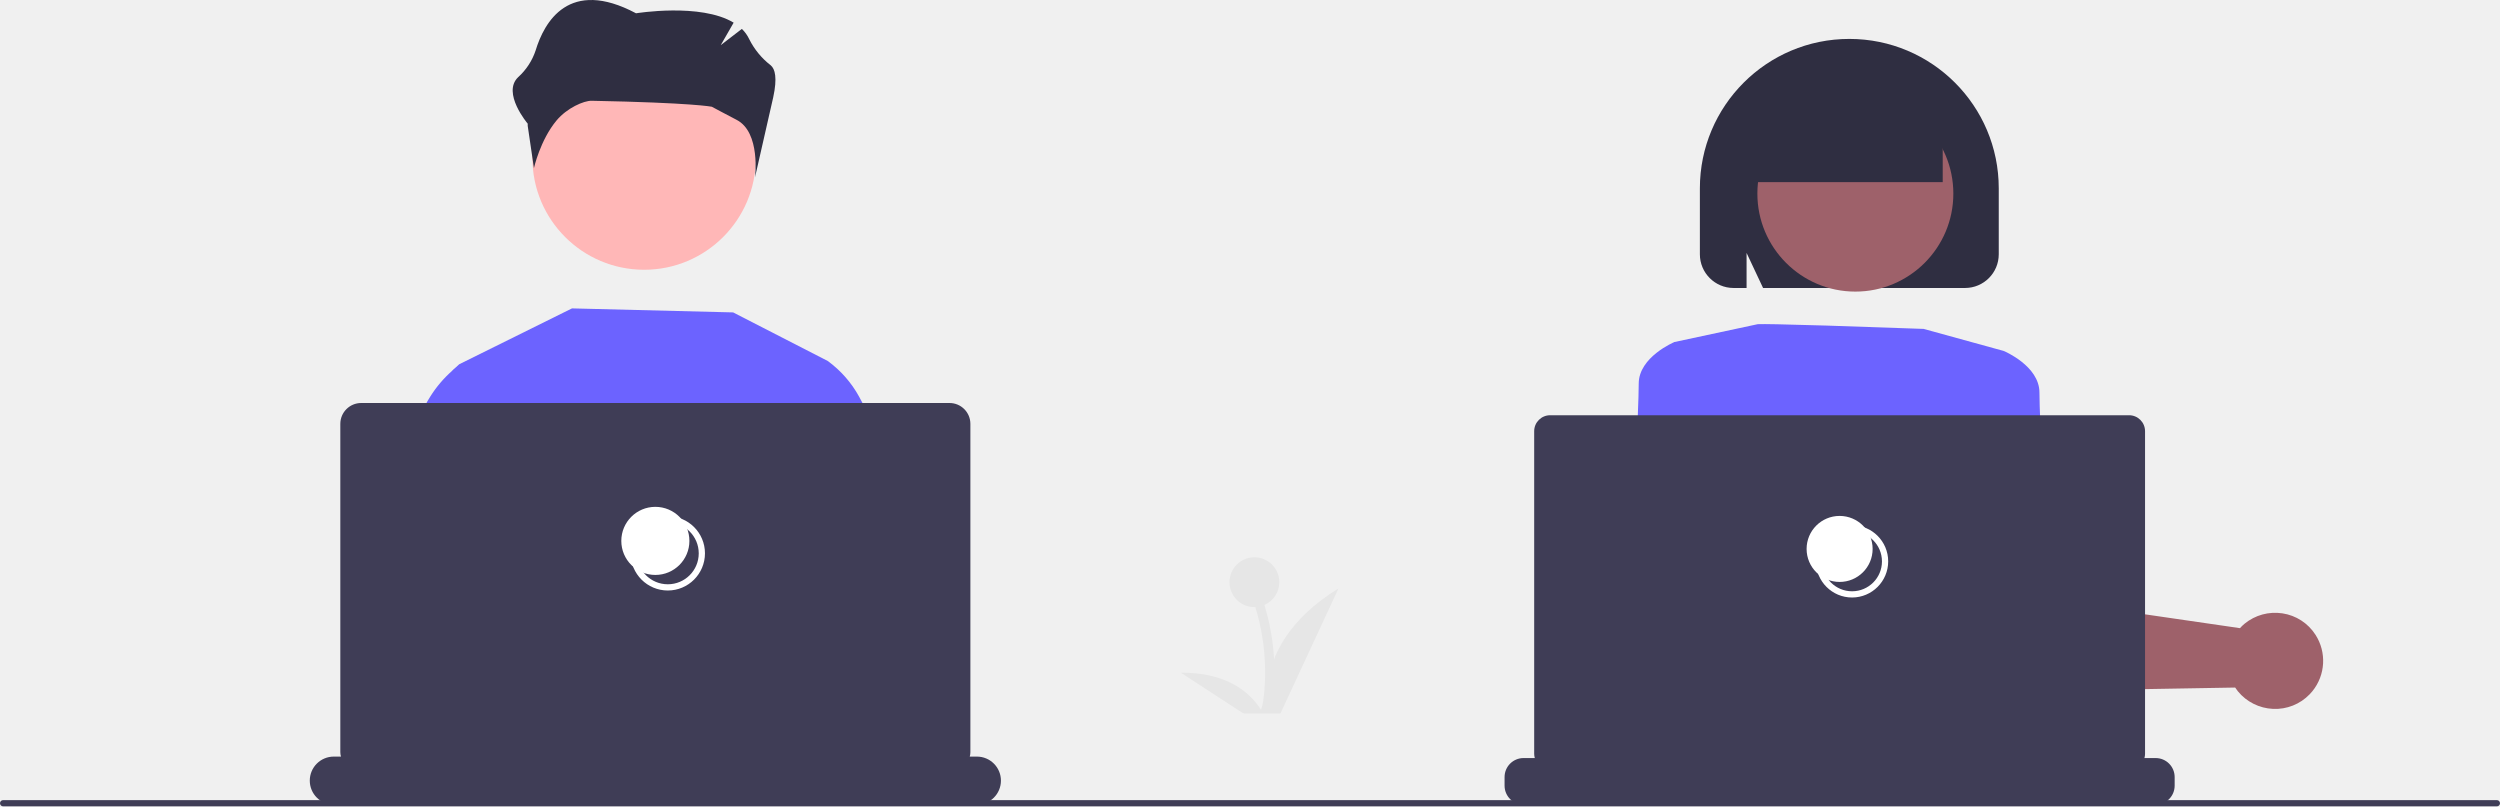
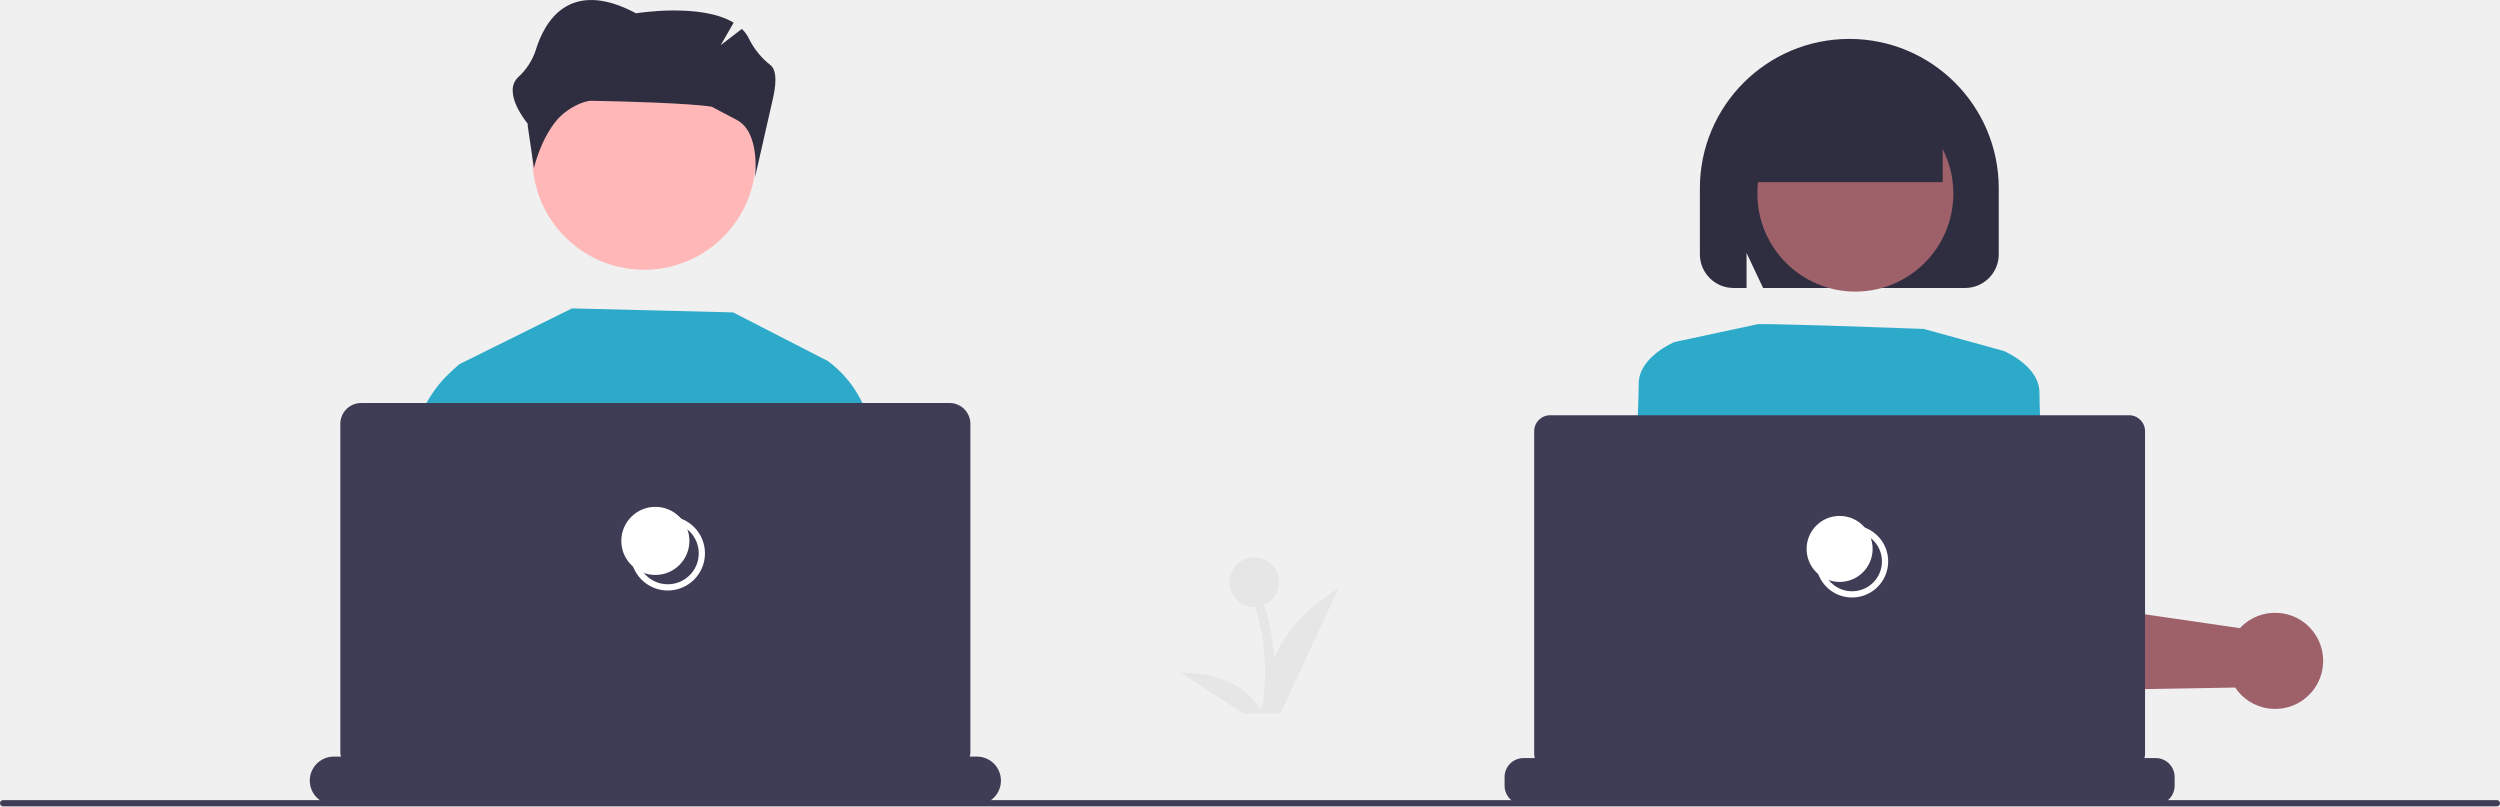
<svg xmlns="http://www.w3.org/2000/svg" id="f2227f6a-f9cb-4fe1-b5c9-c4e0a871c1a4" data-name="Layer 1" width="803" height="259" viewBox="0 0 803 259">
  <path d="M979.756,552.5h-29.513a4.57,4.57,0,0,0-3.499,1.617,6.999,6.999,0,1,0,1.806,13.173l2.448,7.954A4.611,4.611,0,0,0,955.406,578.5h19.188a4.611,4.611,0,0,0,4.407-3.255l5.163-16.777A4.612,4.612,0,0,0,979.756,552.5ZM945.5,566a5,5,0,0,1,0-10c.091,0,.176.022.267.027a4.563,4.563,0,0,0,.07,2.441l2.112,6.865A4.937,4.937,0,0,1,945.5,566Z" transform="translate(-198.5 -320.5)" fill="#f0f0f0" />
  <path d="M260.756,531.5h-29.513a4.57,4.57,0,0,0-3.499,1.617,6.999,6.999,0,1,0,1.806,13.173l3.448,28.954A4.611,4.611,0,0,0,237.406,578.5h19.188a4.611,4.611,0,0,0,4.407-3.255l4.163-37.777A4.612,4.612,0,0,0,260.756,531.5ZM226.5,545a5,5,0,0,1,0-10c.091,0,.176.022.267.027a4.563,4.563,0,0,0,.07,2.441l2.112,6.865A4.937,4.937,0,0,1,226.5,545Z" transform="translate(-198.5 -320.5)" fill="#f0f0f0" />
  <path d="M609.414,507.5a8,8,0,1,0-8,8c.1,0,.196-.011.295-.015a71.181,71.181,0,0,1,3.139,19.835,63.036,63.036,0,0,1-.573,10.031c-.348,2.358-.998,5.063-3.339,6.164-1.746.821-.225,3.409,1.514,2.59,2.64-1.242,3.924-4.026,4.5-6.747a53.316,53.316,0,0,0,.903-10.643,74.071,74.071,0,0,0-3.215-21.898A7.998,7.998,0,0,0,609.414,507.5Z" transform="translate(-198.5 -320.5)" fill="#e6e6e6" />
  <path id="a0da58c6-f23b-4b1c-a031-0451c6211c58" data-name="Path 482" d="M606.97,555.707S596.243,529.303,628.423,509.5Z" transform="translate(-198.5 -320.5)" fill="#e6e6e6" />
  <path id="fe698360-631b-4312-af6d-5610d78e8b38" data-name="Path 483" d="M606.395,555.227s-3.272-18.82-28.599-18.658Z" transform="translate(-198.5 -320.5)" fill="#e6e6e6" />
  <path d="M624.34,578.34H580.36a4.498,4.498,0,0,1-4.045-2.53l-9.575-19.683a4.498,4.498,0,0,1,4.045-6.466h63.131a4.498,4.498,0,0,1,4.045,6.466l-9.575,19.683A4.498,4.498,0,0,1,624.34,578.34Z" transform="translate(-198.5 -320.5)" fill="#f0f0f0" />
  <path d="M1000.5,579.5h-801a1,1,0,0,1,0-2h801a1,1,0,0,1,0,2Z" transform="translate(-198.5 -320.5)" fill="#3f3d56" />
-   <polygon points="167.075 200.927 147.64 127.442 145.39 118.959 147.5 117 183.722 99.055 235.482 100.344 265.869 115.944 266.033 127.442 267.533 231.033 273.595 256.46 162.419 256.46 171.051 215.964 167.075 200.927" fill="#6c63ff" />
-   <path d="M493.429,576.96H464.455l-7.999-57.76,2.094-71.258.289-9.694,5.531-1.804a35.113,35.113,0,0,1,10.093,11.499c3.555,6.187,6.507,15.053,5.773,26.974,0,0,.656,14.077.031,23.451C479.836,504.772,487.312,545.26,493.429,576.96Z" transform="translate(-198.5 -320.5)" fill="#6c63ff" />
-   <path d="M365.676,520.692l-.101.734-7.687,55.533H324.571c2.672-31.465,5.812-70.805,5.39-77.109-.625-9.366.031-23.451.031-23.451-.797-12.913,2.742-22.224,6.671-28.458a37.842,37.842,0,0,1,7.226-8.483,20.154,20.154,0,0,1,1.969-1.523l5.531,1.797,1.445,8.21Z" transform="translate(-198.5 -320.5)" fill="#6c63ff" />
+   <polygon points="167.075 200.927 147.64 127.442 145.39 118.959 147.5 117 183.722 99.055 235.482 100.344 265.869 115.944 266.033 127.442 267.533 231.033 273.595 256.46 162.419 256.46 171.051 215.964 167.075 200.927" fill="#2daac9" />
+   <path d="M493.429,576.96H464.455l-7.999-57.76,2.094-71.258.289-9.694,5.531-1.804a35.113,35.113,0,0,1,10.093,11.499c3.555,6.187,6.507,15.053,5.773,26.974,0,0,.656,14.077.031,23.451C479.836,504.772,487.312,545.26,493.429,576.96Z" transform="translate(-198.5 -320.5)" fill="#2daac9" />
+   <path d="M365.676,520.692l-.101.734-7.687,55.533H324.571c2.672-31.465,5.812-70.805,5.39-77.109-.625-9.366.031-23.451.031-23.451-.797-12.913,2.742-22.224,6.671-28.458a37.842,37.842,0,0,1,7.226-8.483,20.154,20.154,0,0,1,1.969-1.523l5.531,1.797,1.445,8.21Z" transform="translate(-198.5 -320.5)" fill="#2daac9" />
  <path d="M369.517,371.266a35.88,35.88,0,1,0,35.88-35.879h0a35.79,35.79,0,0,0-35.879,35.701Q369.517,371.177,369.517,371.266Z" transform="translate(-198.5 -320.5)" fill="#ffb7b7" />
  <path d="M520,571.238v0a7.722,7.722,0,0,1-7.722,7.722H305.722A7.722,7.722,0,0,1,298,571.238v0a7.722,7.722,0,0,1,7.722-7.722h2.293a5.296,5.296,0,0,1-.203-1.414V456.649a6.706,6.706,0,0,1,6.706-6.706H503.482a6.706,6.706,0,0,1,6.706,6.706V562.102a4.992,4.992,0,0,1-.203,1.414h2.293A7.722,7.722,0,0,1,520,571.238Z" transform="translate(-198.5 -320.5)" fill="#3f3d56" />
  <path d="M413,510.171a11.936,11.936,0,1,1,11.936-11.937A11.95,11.95,0,0,1,413,510.171Zm0-21.873a9.936,9.936,0,1,0,9.936,9.936A9.948,9.948,0,0,0,413,488.298Z" transform="translate(-198.5 -320.5)" fill="#fff" />
  <circle cx="210.5" cy="173.735" r="10.936" fill="#fff" />
  <path d="M744.5,402.181V381a48,48,0,0,1,96,0v21.181A10.831,10.831,0,0,1,829.681,413H764.8L759.5,401.737V413h-4.181A10.831,10.831,0,0,1,744.5,402.181Z" transform="translate(-198.5 -320.5)" fill="#2f2e41" />
  <path d="M827.507,469.976l2.068,22.403.939,10.179,1.5,16.207.189,2.09,1.219,13.163.03.144a11.989,11.989,0,0,0,11.587,8.414l55.681-.962,15.715-.273c.303.454.598.863.894,1.227a15.487,15.487,0,0,0,11.277,5.627,15.331,15.331,0,0,0,11.754-4.688c.303-.31.598-.636.871-.977a15.479,15.479,0,0,0,1-18.146,15.302,15.302,0,0,0-10.618-6.877,15.466,15.466,0,0,0-12.148,3.325,13.69,13.69,0,0,0-1.492,1.431l-17.253-2.514-43.45-6.324-1.855-25.068c-.008-.114-.015-.227-.023-.348l-1.5-20.229a13.245,13.245,0,0,0-13.398-12.262,12.846,12.846,0,0,0-3.287.462,13.065,13.065,0,0,0-3.408,1.469A13.215,13.215,0,0,0,827.507,469.976Z" transform="translate(-198.5 -320.5)" fill="#9e616a" />
  <circle cx="595.942" cy="62.19" r="31.472" fill="#9e616a" />
-   <path d="M836.404,435.143l5.722-1.907s11.444,4.768,11.444,13.352,1.907,42.916,1.907,42.916l-25.75,2.861Z" transform="translate(-198.5 -320.5)" fill="#6c63ff" />
+   <path d="M836.404,435.143l5.722-1.907s11.444,4.768,11.444,13.352,1.907,42.916,1.907,42.916l-25.75,2.861Z" transform="translate(-198.5 -320.5)" fill="#2daac9" />
  <path d="M714.668,577.96H737.359l7.763-65.049,2.81-23.493.386-3.241,2.075-17.389a11.997,11.997,0,0,0-18.267-10.83,11.74,11.74,0,0,0-1.341.962,11.937,11.937,0,0,0-4.347,8.763l-2.045,19.123Z" transform="translate(-198.5 -320.5)" fill="#9e616a" />
-   <path d="M748.701,489.503l-25.75-2.861s1.907-34.333,1.907-42.916,11.444-13.352,11.444-13.352l5.722,1.907Z" transform="translate(-198.5 -320.5)" fill="#6c63ff" />
+   <path d="M748.701,489.503l-25.75-2.861s1.907-34.333,1.907-42.916,11.444-13.352,11.444-13.352l5.722,1.907Z" transform="translate(-198.5 -320.5)" fill="#2daac9" />
  <path d="M740.35,577.96H847.993a210.61,210.61,0,0,0-13.897-37.86c-.947-1.931-1.507-2.961-1.507-2.961s-45.774-.901-74.387,10.542a14.027,14.027,0,0,0-4.802,3.423C748.446,556.224,744.115,565.835,740.35,577.96Z" transform="translate(-198.5 -320.5)" fill="#2f2e41" />
-   <path d="M762.97,424.652s-.908-.488,53.404,1.491l22.731,6.26,3.021.832s-2.861,57.221-10.491,67.712-5.722,16.213-3.815,17.166,6.676-.954,3.815,3.815-6.676,1.907-2.861,4.768,5.722,13.352,5.722,13.352l-83.925,11.444s-2.861-37.194-10.491-56.268-9.537-26.703-9.537-26.703l5.722-38.148Z" transform="translate(-198.5 -320.5)" fill="#6c63ff" />
+   <path d="M762.97,424.652s-.908-.488,53.404,1.491l22.731,6.26,3.021.832s-2.861,57.221-10.491,67.712-5.722,16.213-3.815,17.166,6.676-.954,3.815,3.815-6.676,1.907-2.861,4.768,5.722,13.352,5.722,13.352l-83.925,11.444s-2.861-37.194-10.491-56.268-9.537-26.703-9.537-26.703l5.722-38.148Z" transform="translate(-198.5 -320.5)" fill="#2daac9" />
  <path d="M760.5,365a31,31,0,0,1,62,0v14h-62Z" transform="translate(-198.5 -320.5)" fill="#2f2e41" />
  <path d="M897,570.091v2.764a6.106,6.106,0,0,1-6.104,6.104H687.872a6.106,6.106,0,0,1-6.104-6.104v-2.764a6.106,6.106,0,0,1,6.104-6.104h3.605a5.134,5.134,0,0,1-.197-1.371V458.995a5.123,5.123,0,0,1,5.12-5.12h185.969a5.123,5.123,0,0,1,5.12,5.12V562.616a4.84,4.84,0,0,1-.197,1.371h3.605A6.106,6.106,0,0,1,897,570.091Z" transform="translate(-198.5 -320.5)" fill="#3f3d56" />
  <path d="M793.384,512.42a11.603,11.603,0,1,1,11.603-11.603A11.616,11.616,0,0,1,793.384,512.42Zm0-21.206a9.603,9.603,0,1,0,9.603,9.603A9.614,9.614,0,0,0,793.384,491.214Z" transform="translate(-198.5 -320.5)" fill="#fff" />
  <circle cx="590.884" cy="176.317" r="10.603" fill="#fff" />
  <path d="M446.039,341.462a24.292,24.292,0,0,1-6.878-8.359,11.3,11.3,0,0,0-2.376-3.321L430,335l4.146-7.221c-10.619-6.419-31.354-3.01-31.354-3.01-21.57-11.486-29.491,2.852-32.252,11.945a20.041,20.041,0,0,1-5.598,8.563c-5.321,5.073,3.058,14.942,3.058,14.942v.697L370,374.5s2-9,7.278-15.324c3.328-3.987,8.743-6.358,11.259-6.309C421,353.5,427.146,354.785,427.146,354.785s5.496,2.953,7.923,4.193C442.913,362.987,441,377.5,441,377.5l5.861-25.759C448.214,345.497,447.463,342.632,446.039,341.462Z" transform="translate(-198.5 -320.5)" fill="#2f2e41" />
</svg>
